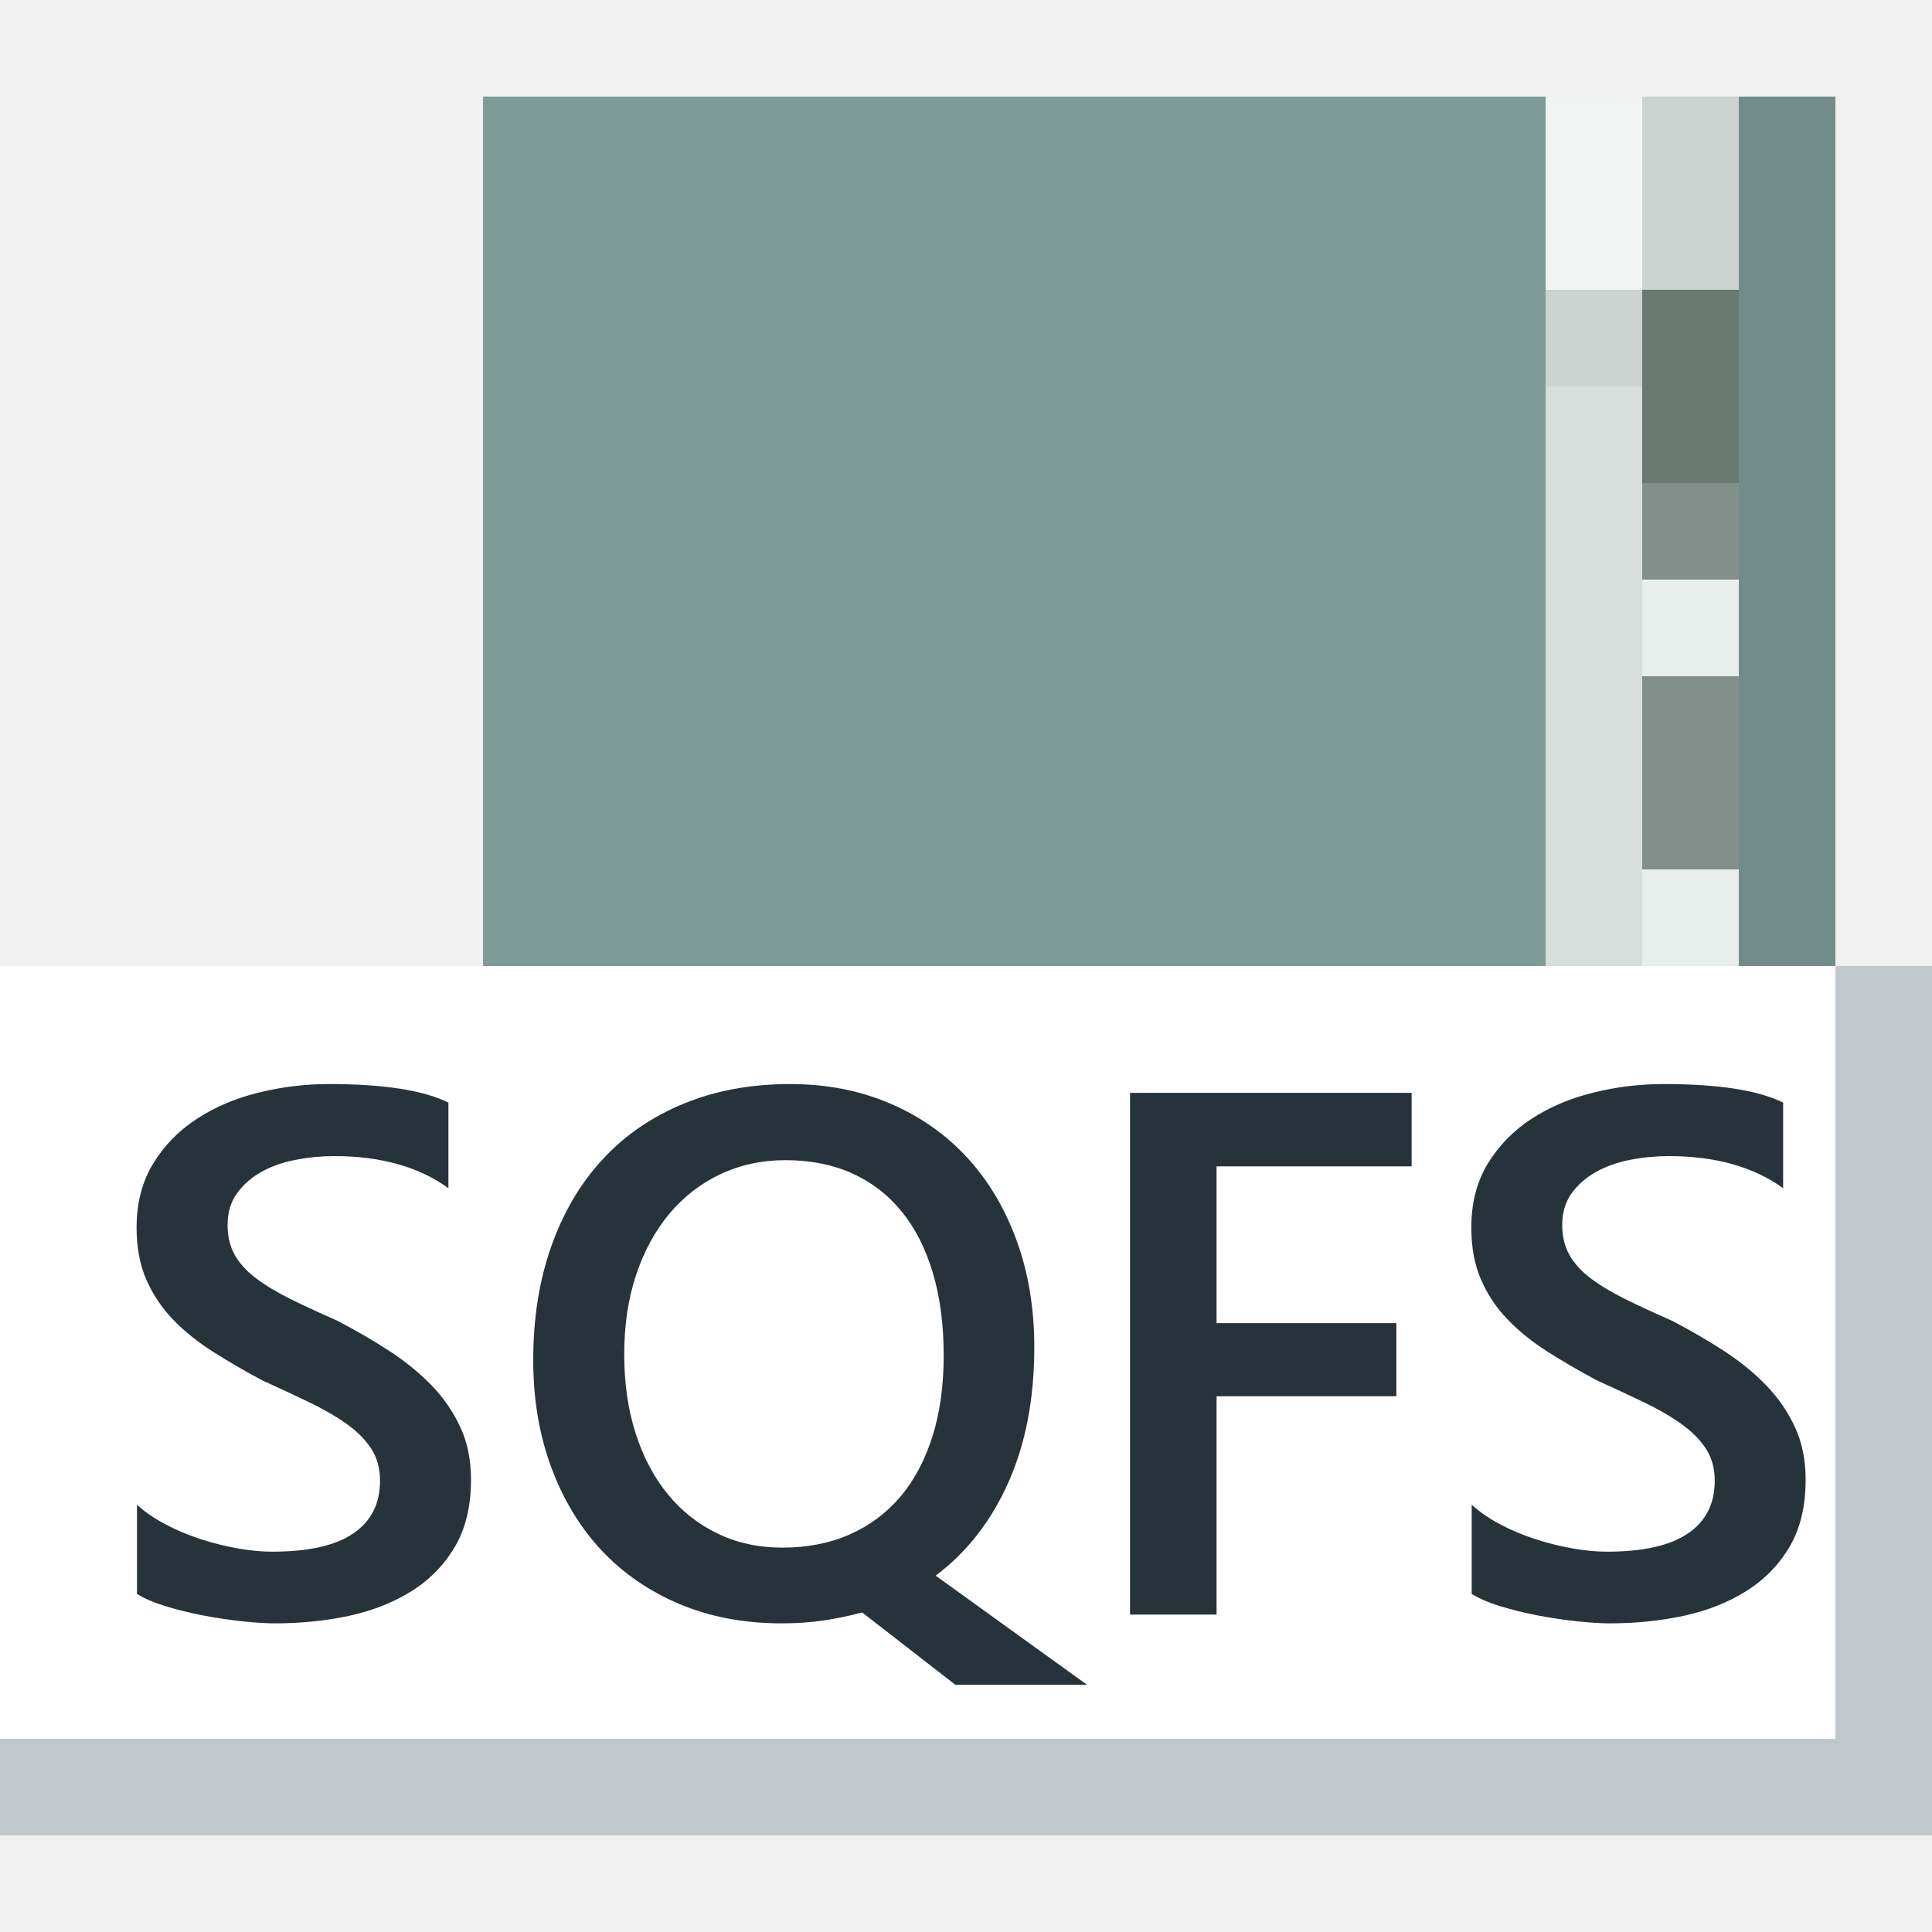
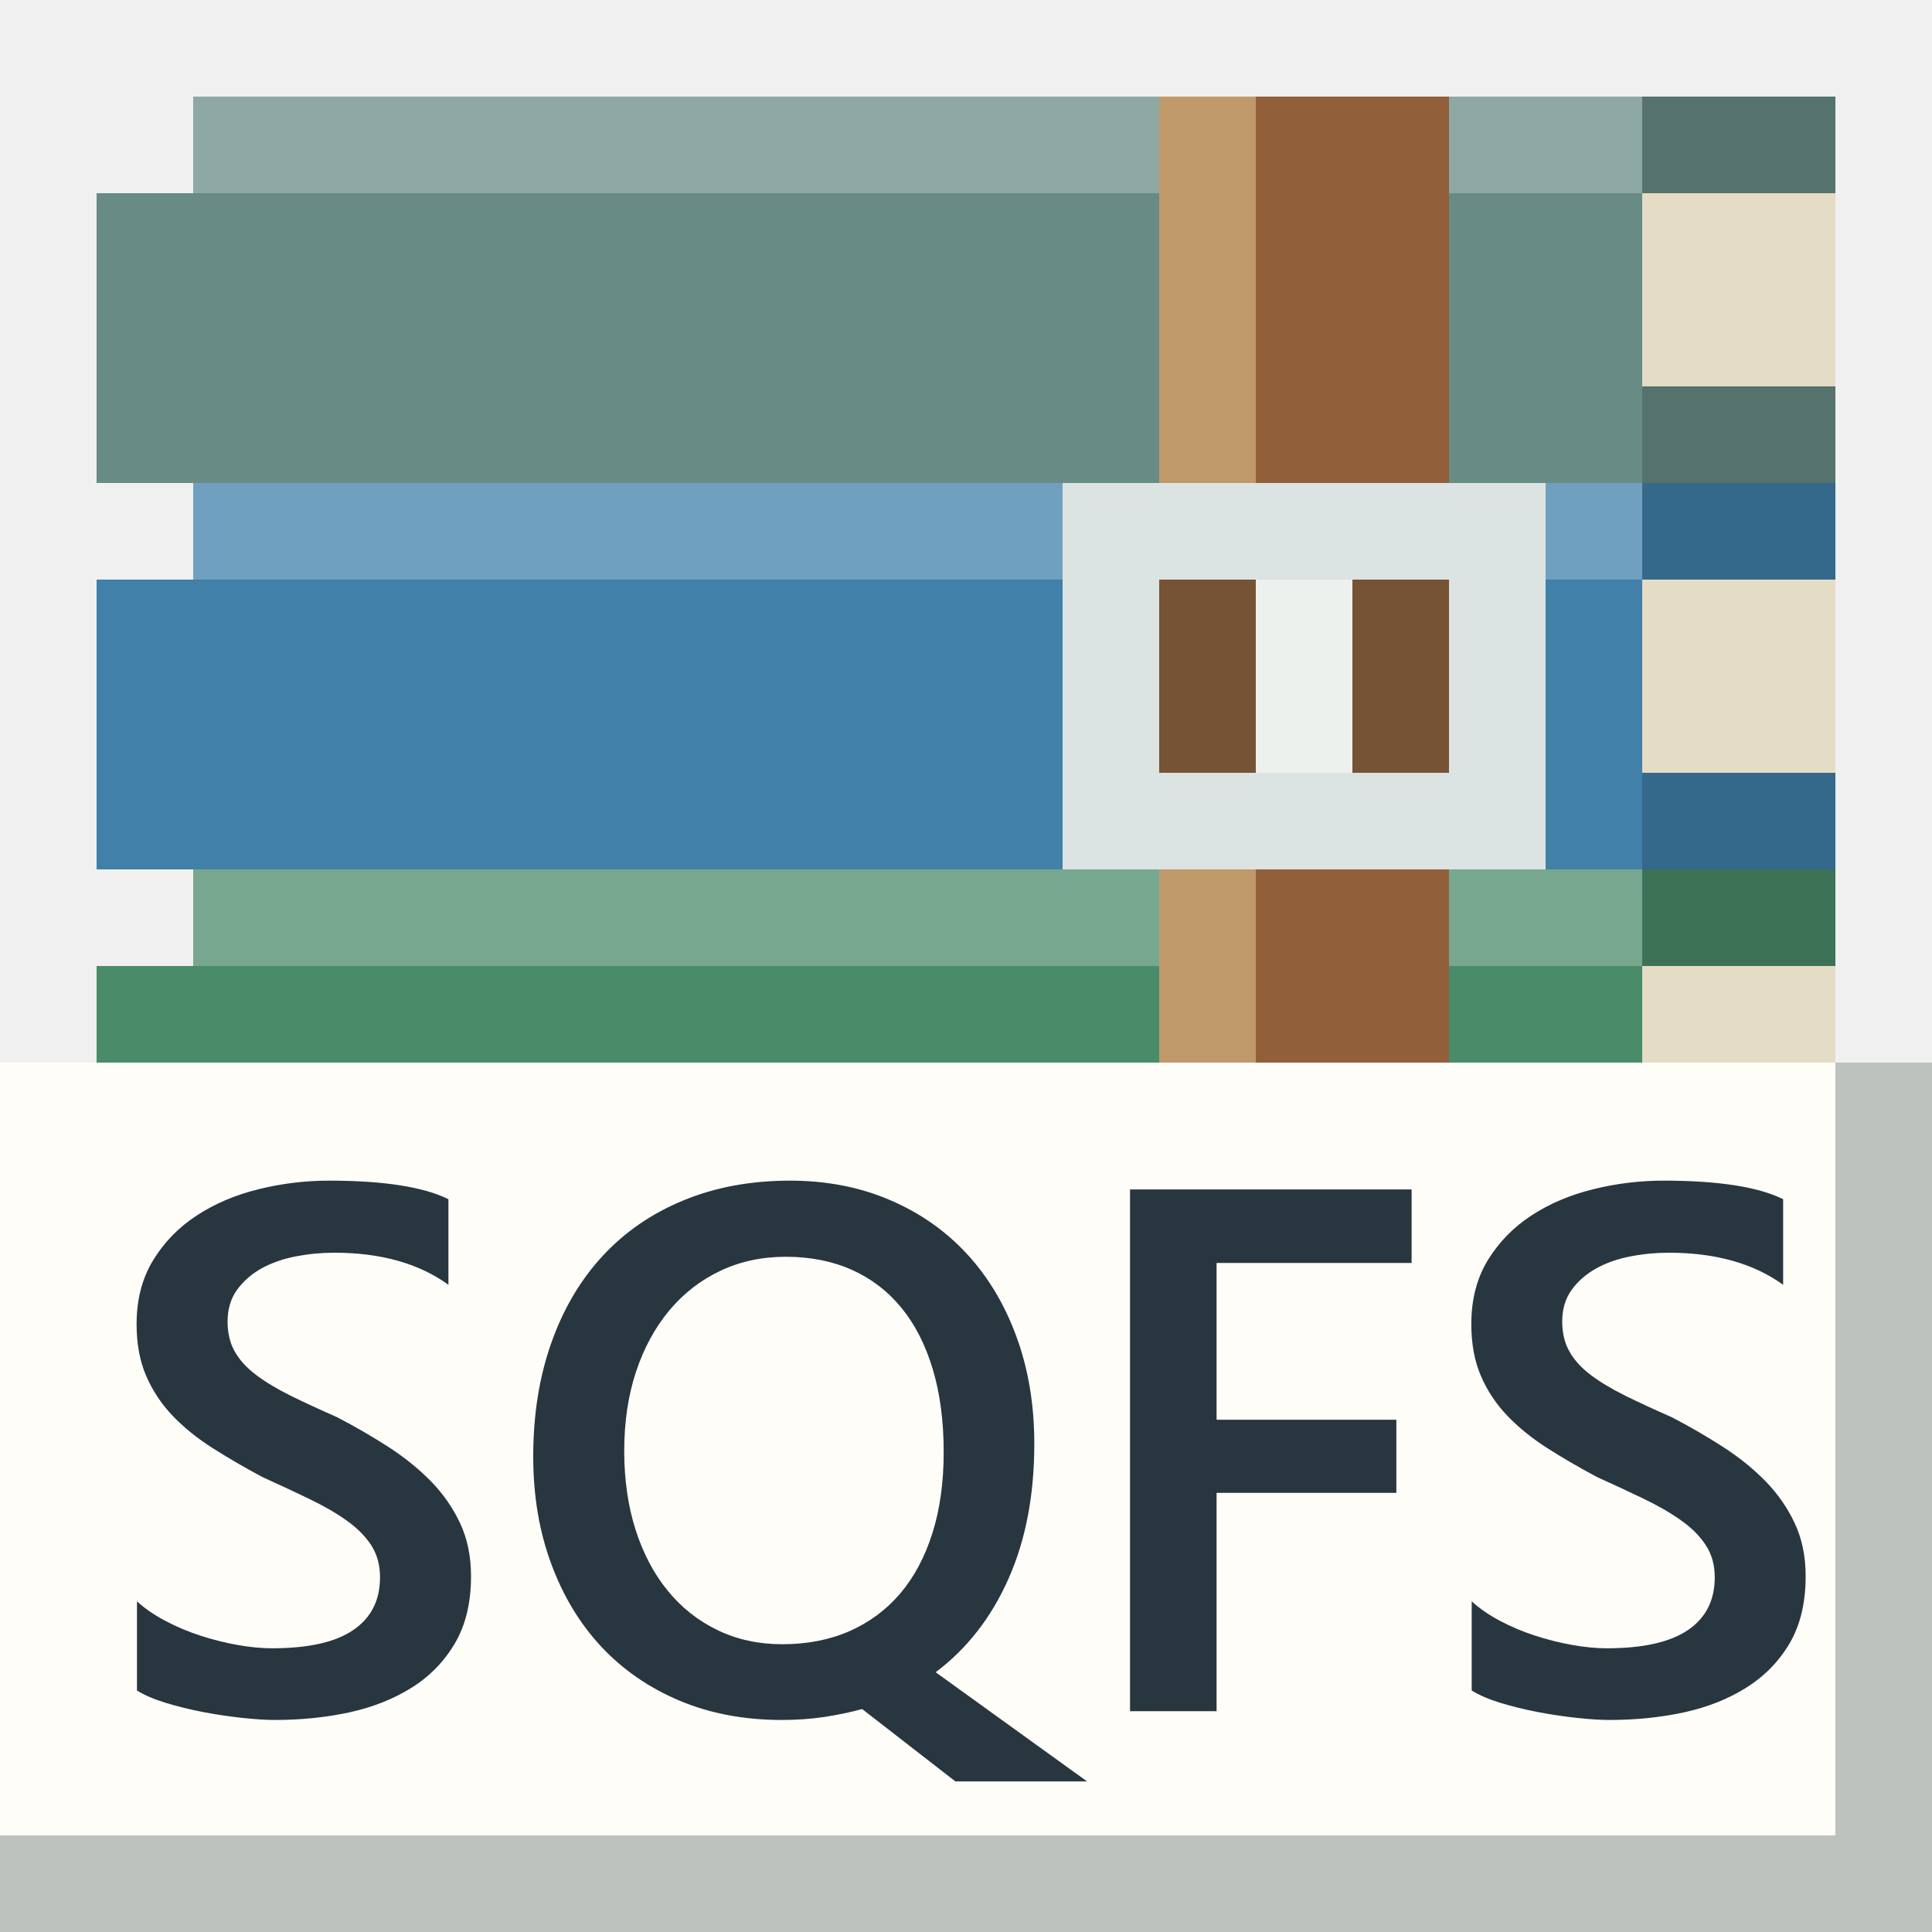
<svg xmlns="http://www.w3.org/2000/svg" width="20" height="20" viewBox="0 0 20 20">
  <defs />
-   <path fill="#7e9c97" stroke="none" d="M 5 1 L 19 1 L 19 19 L 5 19 Z" />
-   <path fill="#000000" fill-opacity="0.094" stroke="none" d="M 18 1 L 19 1 L 19 19 L 18 19 Z" />
-   <path fill="#82908b" stroke="none" d="M 16 1 L 18 1 L 18 19 L 16 19 Z" />
-   <path fill="#d8dedb" stroke="none" d="M 16 1 L 17 1 L 17 19 L 16 19 Z" />
-   <path fill="#e8eeeb" stroke="none" d="M 17 6 L 18 6 L 18 7 L 17 7 Z" />
-   <path fill="#e8eeeb" stroke="none" d="M 17 9 L 18 9 L 18 10 L 17 10 Z" />
-   <path fill="#e8eeeb" stroke="none" d="M 17 12 L 18 12 L 18 13 L 17 13 Z" />
-   <path fill="#e8eeeb" stroke="none" d="M 17 15 L 18 15 L 18 16 L 17 16 Z" />
-   <path fill="#e8eeeb" stroke="none" d="M 17 18 L 18 18 L 18 19 L 17 19 Z" />
-   <path fill="#cbd3d0" stroke="none" d="M 16 1 L 18 1 L 18 4 L 16 4 Z" />
-   <path fill="#f1f4f2" stroke="none" d="M 16 1 L 17 1 L 17 3 L 16 3 Z" />
-   <path fill="#687970" stroke="none" d="M 17 3 L 18 3 L 18 5 L 17 5 Z" />
-   <path fill="#c1c8cc" stroke="none" d="M 0 10 L 20 10 L 20 19 L 0 19 Z" />
-   <path fill="#ffffff" stroke="none" d="M 0 10 L 19 10 L 19 18 L 0 18 Z" />
-   <g transform="matrix(1 0 0 1 1 9)">
+   <path fill="#3d7257" stroke="none" d="M 2 9 L 19 9 L 19 13 L 2 13 Z" />
+   <path fill="#4a8b6a" stroke="none" d="M 1 10 L 17 10 L 17 13 L 1 13 Z" />
+   <path fill="#77a88f" stroke="none" d="M 2 9 L 17 9 L 17 10 L 2 10 Z" />
+   <path fill="#e4dcc5" stroke="none" d="M 17 10 L 19 10 L 19 12 L 17 12 Z" />
+   <path fill="#34698b" stroke="none" d="M 2 5 L 19 5 L 19 9 L 2 9 Z" />
+   <path fill="#4080a9" stroke="none" d="M 1 6 L 17 6 L 17 9 L 1 9 Z" />
+   <path fill="#70a0bf" stroke="none" d="M 2 5 L 17 5 L 17 6 L 2 6 Z" />
+   <path fill="#e4dcc5" stroke="none" d="M 17 6 L 19 6 L 19 8 L 17 8 Z" />
+   <path fill="#55726d" stroke="none" d="M 2 1 L 19 1 L 19 5 L 2 5 Z" />
+   <path fill="#688b85" stroke="none" d="M 1 2 L 17 2 L 17 5 L 1 5 Z" />
+   <path fill="#8ea8a4" stroke="none" d="M 2 1 L 17 1 L 17 2 L 2 2 Z" />
+   <path fill="#e4dcc5" stroke="none" d="M 17 2 L 19 2 L 19 4 L 17 4 Z" />
+   <path fill="#91603b" stroke="none" d="M 12 1 L 15 1 L 15 13 L 12 13 Z" />
+   <path fill="#c0996a" stroke="none" d="M 12 1 L 13 1 L 13 13 L 12 13 Z" />
+   <path fill="#dce3e3" stroke="none" d="M 11 5 L 16 5 L 16 9 L 11 9 Z" />
+   <path fill="#765335" stroke="none" d="M 12 6 L 15 6 L 15 8 L 12 8 Z" />
+   <path fill="#edf1ee" stroke="none" d="M 13 6 L 14 6 L 14 8 L 13 8 Z" />
+   <path fill="#bec2be" stroke="none" d="M 0 11 L 20 11 L 20 20 L 0 20 Z" />
+   <path fill="#fffdf7" stroke="none" d="M 0 11 L 19 11 L 19 19 L 0 19 Z" />
+   <g transform="matrix(1 0 0 1 1 10)">
    <g>
-       <path fill="#27333b" stroke="none" d="M 0.418 7.5 L 0.418 6.577 Q 0.542 6.69 0.714 6.78 Q 0.885 6.871 1.077 6.933 Q 1.269 6.995 1.461 7.029 Q 1.654 7.063 1.816 7.063 Q 2.381 7.063 2.657 6.874 Q 2.934 6.686 2.934 6.328 Q 2.934 6.136 2.842 5.995 Q 2.75 5.854 2.584 5.737 Q 2.418 5.62 2.194 5.513 Q 1.97 5.405 1.714 5.289 Q 1.439 5.142 1.202 4.991 Q 0.964 4.84 0.789 4.658 Q 0.614 4.475 0.514 4.245 Q 0.414 4.015 0.414 3.706 Q 0.414 3.326 0.586 3.045 Q 0.757 2.765 1.038 2.582 Q 1.318 2.399 1.676 2.311 Q 2.034 2.222 2.407 2.222 Q 3.254 2.222 3.642 2.414 L 3.642 3.3 Q 3.183 2.968 2.46 2.968 Q 2.26 2.968 2.062 3.006 Q 1.865 3.044 1.708 3.13 Q 1.552 3.217 1.454 3.352 Q 1.356 3.488 1.356 3.68 Q 1.356 3.861 1.431 3.993 Q 1.507 4.125 1.652 4.234 Q 1.797 4.343 2.006 4.447 Q 2.215 4.55 2.49 4.671 Q 2.772 4.818 3.023 4.98 Q 3.273 5.142 3.464 5.337 Q 3.654 5.533 3.765 5.773 Q 3.876 6.012 3.876 6.317 Q 3.876 6.727 3.71 7.01 Q 3.545 7.292 3.264 7.469 Q 2.983 7.646 2.618 7.726 Q 2.253 7.805 1.846 7.805 Q 1.71 7.805 1.512 7.784 Q 1.315 7.763 1.107 7.724 Q 0.9 7.684 0.716 7.628 Q 0.531 7.571 0.418 7.5 Z M 7.093 7.805 Q 6.509 7.805 6.034 7.605 Q 5.56 7.405 5.224 7.046 Q 4.889 6.686 4.705 6.185 Q 4.52 5.684 4.52 5.078 Q 4.52 4.43 4.707 3.902 Q 4.893 3.375 5.238 3.002 Q 5.582 2.629 6.076 2.426 Q 6.569 2.222 7.179 2.222 Q 7.744 2.222 8.211 2.422 Q 8.679 2.622 9.01 2.981 Q 9.342 3.341 9.524 3.842 Q 9.707 4.343 9.707 4.946 Q 9.707 5.744 9.439 6.345 Q 9.172 6.946 8.686 7.311 L 10.253 8.441 L 8.89 8.441 L 7.925 7.692 Q 7.733 7.744 7.526 7.775 Q 7.319 7.805 7.093 7.805 Z M 7.134 3.01 Q 6.765 3.01 6.458 3.155 Q 6.151 3.3 5.929 3.565 Q 5.707 3.831 5.584 4.2 Q 5.462 4.569 5.462 5.021 Q 5.462 5.469 5.58 5.838 Q 5.699 6.208 5.914 6.469 Q 6.128 6.731 6.43 6.876 Q 6.731 7.021 7.097 7.021 Q 7.485 7.021 7.793 6.886 Q 8.102 6.75 8.319 6.496 Q 8.535 6.241 8.652 5.872 Q 8.769 5.503 8.769 5.032 Q 8.769 4.55 8.656 4.174 Q 8.543 3.797 8.332 3.539 Q 8.121 3.281 7.818 3.145 Q 7.515 3.01 7.134 3.01 Z M 13.613 3.074 L 11.594 3.074 L 11.594 4.697 L 13.455 4.697 L 13.455 5.454 L 11.594 5.454 L 11.594 7.714 L 10.698 7.714 L 10.698 2.313 L 13.613 2.313 L 13.613 3.074 Z M 14.235 7.5 L 14.235 6.577 Q 14.359 6.69 14.53 6.78 Q 14.702 6.871 14.894 6.933 Q 15.086 6.995 15.278 7.029 Q 15.47 7.063 15.632 7.063 Q 16.197 7.063 16.474 6.874 Q 16.751 6.686 16.751 6.328 Q 16.751 6.136 16.658 5.995 Q 16.566 5.854 16.4 5.737 Q 16.235 5.62 16.011 5.513 Q 15.786 5.405 15.53 5.289 Q 15.255 5.142 15.018 4.991 Q 14.781 4.84 14.606 4.658 Q 14.43 4.475 14.331 4.245 Q 14.231 4.015 14.231 3.706 Q 14.231 3.326 14.402 3.045 Q 14.574 2.765 14.854 2.582 Q 15.135 2.399 15.493 2.311 Q 15.85 2.222 16.223 2.222 Q 17.071 2.222 17.459 2.414 L 17.459 3.3 Q 16.999 2.968 16.276 2.968 Q 16.076 2.968 15.879 3.006 Q 15.681 3.044 15.525 3.13 Q 15.368 3.217 15.27 3.352 Q 15.172 3.488 15.172 3.68 Q 15.172 3.861 15.248 3.993 Q 15.323 4.125 15.468 4.234 Q 15.613 4.343 15.822 4.447 Q 16.031 4.55 16.306 4.671 Q 16.589 4.818 16.839 4.98 Q 17.09 5.142 17.28 5.337 Q 17.47 5.533 17.581 5.773 Q 17.692 6.012 17.692 6.317 Q 17.692 6.727 17.527 7.01 Q 17.361 7.292 17.08 7.469 Q 16.8 7.646 16.434 7.726 Q 16.069 7.805 15.662 7.805 Q 15.527 7.805 15.329 7.784 Q 15.131 7.763 14.924 7.724 Q 14.717 7.684 14.532 7.628 Q 14.348 7.571 14.235 7.5 Z" />
+       <path fill="#28363f" stroke="none" d="M 0.418 7.5 L 0.418 6.577 Q 0.542 6.69 0.714 6.78 Q 0.885 6.871 1.077 6.933 Q 1.269 6.995 1.461 7.029 Q 1.654 7.063 1.816 7.063 Q 2.381 7.063 2.657 6.874 Q 2.934 6.686 2.934 6.328 Q 2.934 6.136 2.842 5.995 Q 2.75 5.854 2.584 5.737 Q 2.418 5.62 2.194 5.513 Q 1.97 5.405 1.714 5.289 Q 1.439 5.142 1.202 4.991 Q 0.964 4.84 0.789 4.658 Q 0.614 4.475 0.514 4.245 Q 0.414 4.015 0.414 3.706 Q 0.414 3.326 0.586 3.045 Q 0.757 2.765 1.038 2.582 Q 1.318 2.399 1.676 2.311 Q 2.034 2.222 2.407 2.222 Q 3.254 2.222 3.642 2.414 L 3.642 3.3 Q 3.183 2.968 2.46 2.968 Q 2.26 2.968 2.062 3.006 Q 1.865 3.044 1.708 3.13 Q 1.552 3.217 1.454 3.352 Q 1.356 3.488 1.356 3.68 Q 1.356 3.861 1.431 3.993 Q 1.507 4.125 1.652 4.234 Q 1.797 4.343 2.006 4.447 Q 2.215 4.55 2.49 4.671 Q 2.772 4.818 3.023 4.98 Q 3.273 5.142 3.464 5.337 Q 3.654 5.533 3.765 5.773 Q 3.876 6.012 3.876 6.317 Q 3.876 6.727 3.71 7.01 Q 3.545 7.292 3.264 7.469 Q 2.983 7.646 2.618 7.726 Q 2.253 7.805 1.846 7.805 Q 1.71 7.805 1.512 7.784 Q 1.315 7.763 1.107 7.724 Q 0.9 7.684 0.716 7.628 Q 0.531 7.571 0.418 7.5 Z M 7.093 7.805 Q 6.509 7.805 6.034 7.605 Q 5.56 7.405 5.224 7.046 Q 4.889 6.686 4.705 6.185 Q 4.52 5.684 4.52 5.078 Q 4.52 4.43 4.707 3.902 Q 4.893 3.375 5.238 3.002 Q 5.582 2.629 6.076 2.426 Q 6.569 2.222 7.179 2.222 Q 7.744 2.222 8.211 2.422 Q 8.679 2.622 9.01 2.981 Q 9.342 3.341 9.524 3.842 Q 9.707 4.343 9.707 4.946 Q 9.707 5.744 9.439 6.345 Q 9.172 6.946 8.686 7.311 L 10.253 8.441 L 8.89 8.441 L 7.925 7.692 Q 7.733 7.744 7.526 7.775 Q 7.319 7.805 7.093 7.805 Z M 7.134 3.01 Q 6.765 3.01 6.458 3.155 Q 6.151 3.3 5.929 3.565 Q 5.707 3.831 5.584 4.2 Q 5.462 4.569 5.462 5.021 Q 5.462 5.469 5.58 5.838 Q 5.699 6.208 5.914 6.469 Q 6.128 6.731 6.43 6.876 Q 6.731 7.021 7.097 7.021 Q 7.485 7.021 7.793 6.886 Q 8.102 6.75 8.319 6.496 Q 8.535 6.241 8.652 5.872 Q 8.769 5.503 8.769 5.032 Q 8.769 4.55 8.656 4.174 Q 8.543 3.797 8.332 3.539 Q 8.121 3.281 7.818 3.145 Q 7.515 3.01 7.134 3.01 Z M 13.613 3.074 L 11.594 3.074 L 11.594 4.697 L 13.455 4.697 L 13.455 5.454 L 11.594 5.454 L 11.594 7.714 L 10.698 7.714 L 10.698 2.313 L 13.613 2.313 L 13.613 3.074 Z M 14.235 7.5 L 14.235 6.577 Q 14.359 6.69 14.53 6.78 Q 14.702 6.871 14.894 6.933 Q 15.086 6.995 15.278 7.029 Q 15.47 7.063 15.632 7.063 Q 16.197 7.063 16.474 6.874 Q 16.751 6.686 16.751 6.328 Q 16.751 6.136 16.658 5.995 Q 16.566 5.854 16.4 5.737 Q 16.235 5.62 16.011 5.513 Q 15.786 5.405 15.53 5.289 Q 15.255 5.142 15.018 4.991 Q 14.781 4.84 14.606 4.658 Q 14.43 4.475 14.331 4.245 Q 14.231 4.015 14.231 3.706 Q 14.231 3.326 14.402 3.045 Q 14.574 2.765 14.854 2.582 Q 15.135 2.399 15.493 2.311 Q 15.85 2.222 16.223 2.222 Q 17.071 2.222 17.459 2.414 L 17.459 3.3 Q 16.999 2.968 16.276 2.968 Q 16.076 2.968 15.879 3.006 Q 15.681 3.044 15.525 3.13 Q 15.368 3.217 15.27 3.352 Q 15.172 3.488 15.172 3.68 Q 15.172 3.861 15.248 3.993 Q 15.323 4.125 15.468 4.234 Q 15.613 4.343 15.822 4.447 Q 16.031 4.55 16.306 4.671 Q 16.589 4.818 16.839 4.98 Q 17.09 5.142 17.28 5.337 Q 17.47 5.533 17.581 5.773 Q 17.692 6.012 17.692 6.317 Q 17.692 6.727 17.527 7.01 Q 17.361 7.292 17.08 7.469 Q 16.8 7.646 16.434 7.726 Q 16.069 7.805 15.662 7.805 Q 15.527 7.805 15.329 7.784 Q 15.131 7.763 14.924 7.724 Q 14.717 7.684 14.532 7.628 Q 14.348 7.571 14.235 7.5 Z" />
    </g>
  </g>
</svg>
